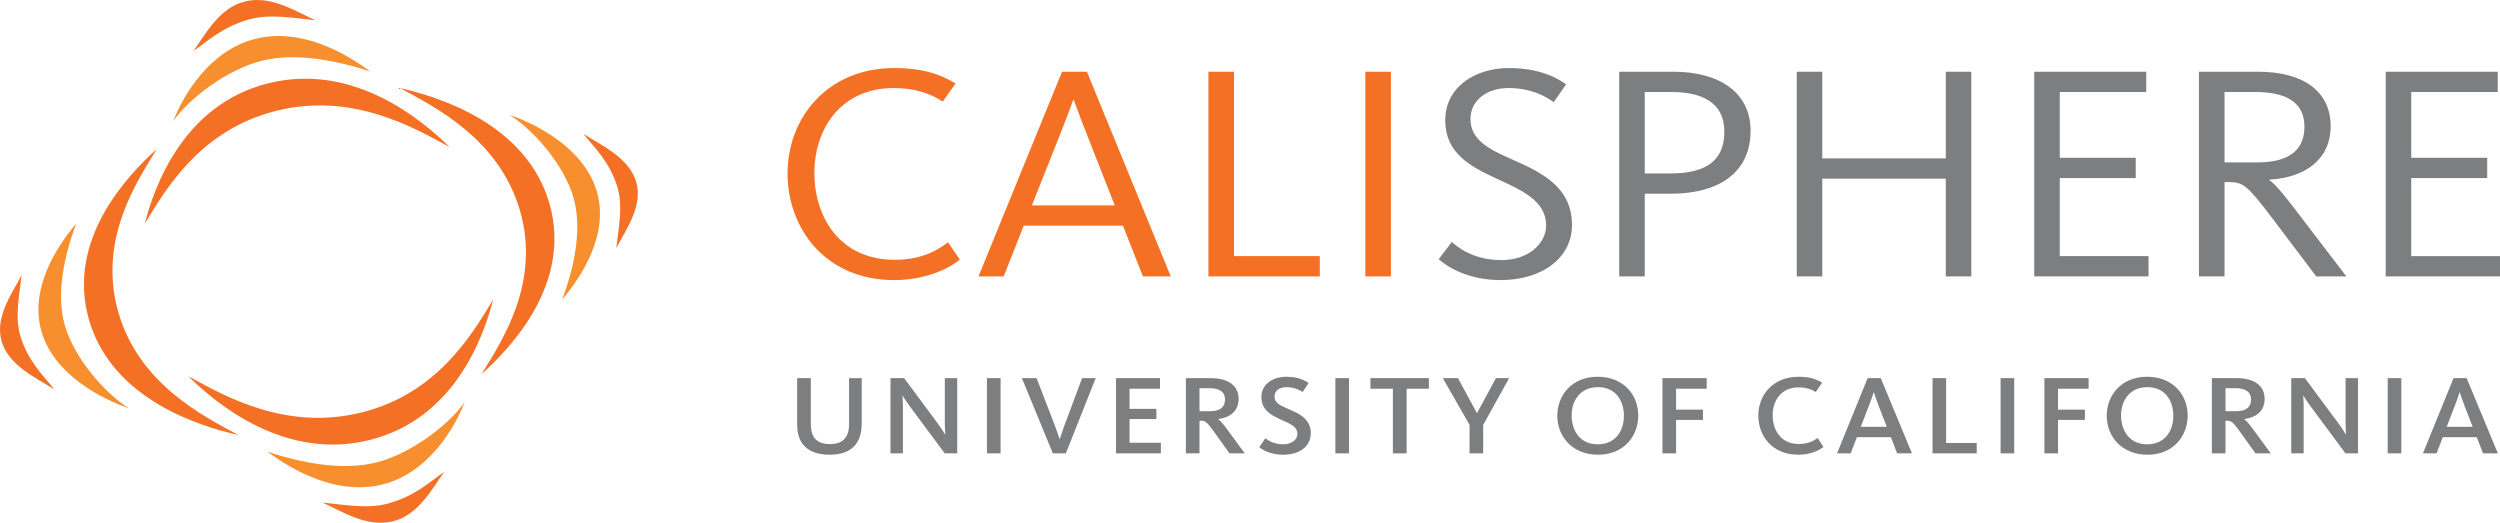
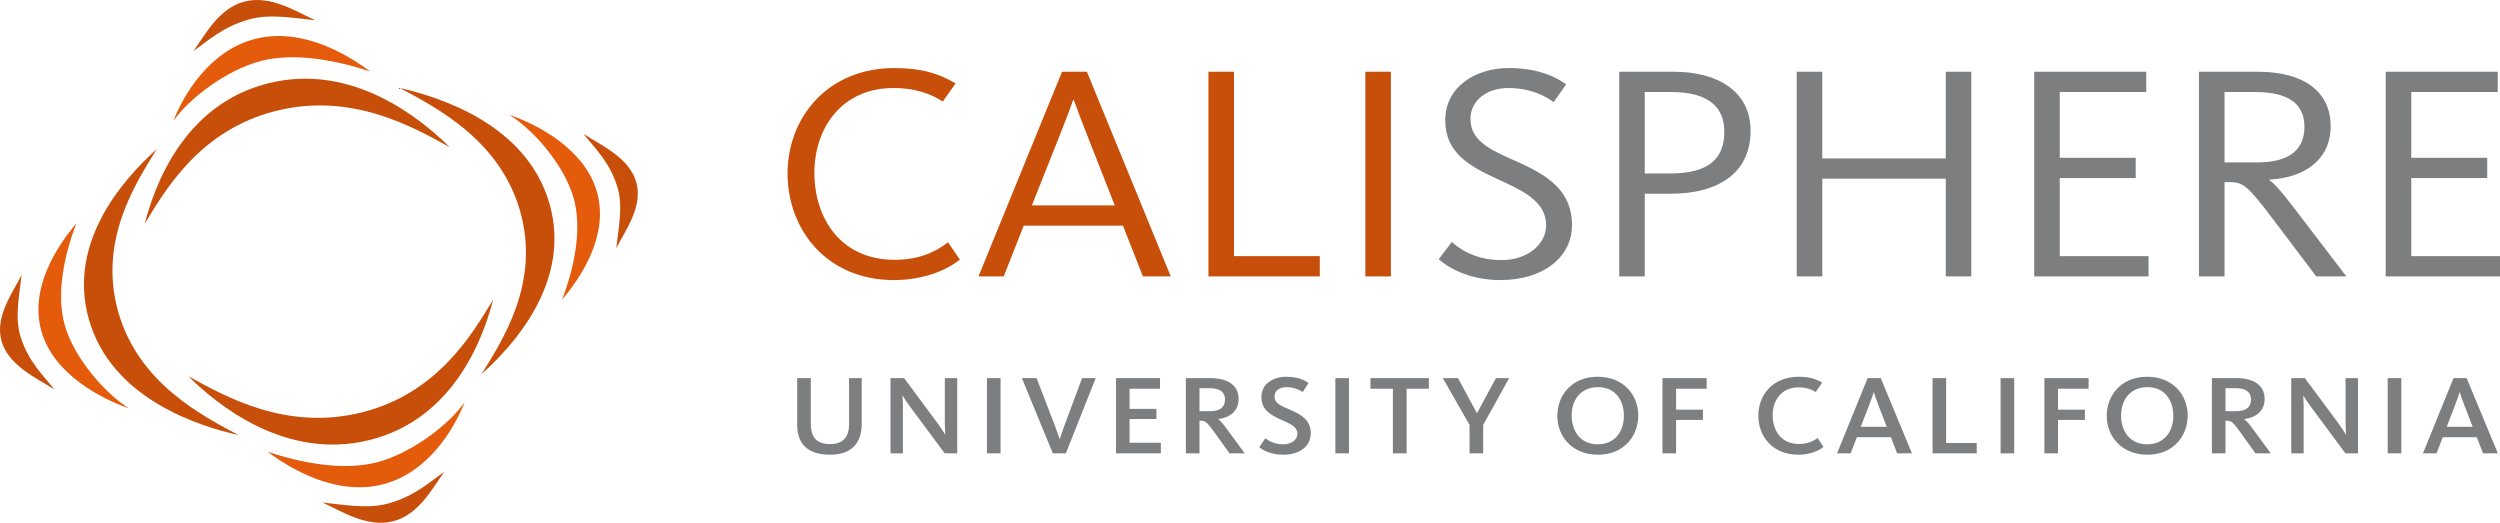
- <svg xmlns="http://www.w3.org/2000/svg" enable-background="new 0 0 416.03 86.998" version="1.1" viewBox="0 0 416.03 86.998" xml:space="preserve">
-   <path d="m14.794 53.161c3.8 13.303 18.452 17.787 24.906 19.247-5.974-3.201-16.612-8.563-20.014-20.474s2.953-21.541 6.413-27.123c-4.808 4.298-15.106 15.053-11.305 28.35" fill="#F37024" />
-   <path d="m6.895 55.132c2.053 7.19 9.997 11.253 14.599 12.83-3.983-2.431-9.147-8.365-10.703-13.807-1.549-5.421 0.031-11.989 1.889-16.943-3.169 3.742-7.829 10.758-5.785 17.92" fill="#F78F2F" />
-   <path d="m9.045 64.806c-1.753-2.251-4.308-4.536-5.634-8.813-1.011-3.259-0.152-7.038 0.179-10.211-1.487 2.941-4.493 6.911-3.327 11.006 1.169 4.085 5.949 6.187 8.782 8.018" fill="#F37024" />
-   <path d="m91.445 33.899c-3.804-13.297-18.449-17.787-24.912-19.25 5.974 3.204 16.615 8.569 20.02 20.48 3.402 11.902-2.956 21.541-6.42 27.123 4.812-4.301 15.109-15.056 11.312-28.353" fill="#F37024" />
-   <path d="m99.339 31.928c-2.05-7.187-9.997-11.253-14.596-12.827 3.983 2.427 9.147 8.362 10.699 13.801 1.552 5.421-0.028 11.995-1.889 16.94 3.17-3.732 7.83-10.749 5.786-17.914" fill="#F78F2F" />
-   <path d="m97.097 22.279c1.753 2.248 4.311 4.54 5.637 8.81 1.011 3.265 0.155 7.041-0.179 10.211 1.484-2.941 4.496-6.911 3.324-10.999-1.169-4.092-5.946-6.185-8.782-8.022" fill="#F37024" />
-   <path d="m61.556 73.21c14.175-3.562 18.956-17.308 20.518-23.366-3.42 5.609-9.135 15.588-21.835 18.777-12.691 3.194-22.967-2.774-28.916-6.021 4.585 4.512 16.052 14.175 30.233 10.61" fill="#F37024" />
-   <path d="m63.651 80.617c7.666-1.927 11.995-9.379 13.674-13.693-2.591 3.732-8.915 8.578-14.716 10.041-5.776 1.45-12.781-0.031-18.059-1.778 3.986 2.972 11.463 7.348 19.101 5.43" fill="#F78F2F" />
-   <path d="m73.942 78.513c-2.4 1.645-4.846 4.045-9.398 5.288-3.476 0.946-7.505 0.145-10.885-0.17 3.133 1.398 7.366 4.215 11.732 3.12 4.352-1.092 6.591-5.579 8.551-8.238" fill="#F37024" />
-   <path d="m44.603 13.871c-14.178 3.565-18.959 17.308-20.521 23.363 3.42-5.597 9.135-15.582 21.832-18.777 12.697-3.188 22.97 2.78 28.913 6.024-4.579-4.512-16.046-14.175-30.224-10.61" fill="#F37024" />
-   <path d="m42.503 6.465c-7.663 1.927-11.995 9.379-13.671 13.69 2.585-3.726 8.909-8.578 14.71-10.038 5.78-1.45 12.784 0.031 18.065 1.775-3.991-2.972-11.465-7.347-19.104-5.427" fill="#F78F2F" />
-   <path d="m32.192 8.48c2.4-1.642 4.839-4.042 9.391-5.285 3.479-0.946 7.505-0.142 10.888 0.17-3.136-1.398-7.369-4.215-11.729-3.117-4.357 1.092-6.596 5.576-8.55 8.232" fill="#F37024" />
-   <path d="m148.77 46.608c-11.336 0-17.713-8.538-17.713-17.744 0-9.203 6.593-17.54 17.768-17.54 4.632 0 7.521 0.971 10.192 2.557l-2.128 3.018c-2.124-1.382-4.741-2.251-8.173-2.251-8.723 0-13.192 6.751-13.192 14.113 0 7.465 4.305 14.472 13.353 14.472 3.924 0 6.76-1.228 8.884-2.916l1.964 2.863c-1.907 1.638-5.887 3.428-10.955 3.428" fill="#F37024" />
-   <path d="m180.93 22.525c-1.144-2.863-1.636-4.295-2.236-5.882h-0.108c-0.6 1.688-1.2 3.275-2.236 5.882l-4.632 11.658h13.792l-4.58-11.658zm-13.9 23.471h-4.196l13.9-34.056h4.141l13.956 34.056h-4.635l-3.324-8.439h-16.516l-3.326 8.439z" fill="#F37024" />
-   <polygon points="201.1 45.996 201.1 11.94 205.35 11.94 205.35 42.619 219.63 42.619 219.63 45.996" fill="#F37024" />
-   <rect x="227.21" y="11.94" width="4.252" height="34.056" fill="#F37024" />
-   <g fill="#7D7E80">
-     <path d="m249.72 46.608c-5.56 0-8.992-2.301-10.304-3.476l2.183-2.863c0.816 0.714 3.432 3.015 8.284 3.015 4.468 0 7.412-2.758 7.412-5.776 0-4.144-4.144-5.882-8.34-7.824-4.416-2.047-8.448-4.246-8.448-9.667 0-5.572 5.016-8.693 10.573-8.693 5.399 0 8.343 1.84 9.54 2.712l-2.069 2.966c-1.255-0.922-3.708-2.353-7.524-2.353-3.596 0-6.324 2.047-6.324 5.164 0 3.377 2.944 4.96 6.543 6.546 4.793 2.146 10.353 4.45 10.353 11.095 1e-3 5.372-4.848 9.154-11.879 9.154" />
-     <path d="m278.12 15.314h-4.413v13.551h4.252c6.376 0 8.992-2.452 8.992-6.955 1e-3 -3.884-2.396-6.596-8.831-6.596m-0.16 16.927h-4.252v13.755h-4.252v-34.056h9.104c7.304 0 12.756 3.272 12.756 9.818-1e-3 6.698-4.908 10.483-13.356 10.483" />
-   </g>
-   <polygon points="323.8 45.996 323.8 29.736 303.25 29.736 303.25 45.996 299 45.996 299 11.94 303.25 11.94 303.25 26.359 323.8 26.359 323.8 11.94 328.05 11.94 328.05 45.996" fill="#7D7E80" />
-   <polygon points="338.52 45.996 338.52 11.94 357.16 11.94 357.16 15.314 342.77 15.314 342.77 26.257 355.41 26.257 355.41 29.631 342.77 29.631 342.77 42.619 357.54 42.619 357.54 45.996" fill="#7D7E80" />
-   <path d="m375.31 15.314h-5.121v11.711h5.449c5.396 0 7.848-2.146 7.848-5.931s-2.616-5.78-8.176-5.78m10.14 30.682l-7.304-9.664c-4.252-5.625-4.904-6.036-7.36-6.036h-0.597v15.7h-4.255v-34.056h9.868c7.576 0 12.045 3.324 12.045 9.051 0 5.674-4.413 8.59-10.192 8.897v0.102c0.708 0.461 1.691 1.484 3.816 4.246l8.992 11.76h-5.013z" fill="#7D7E80" />
-   <polygon points="397.01 11.94 397.01 45.996 416.03 45.996 416.03 42.622 401.26 42.622 401.26 29.631 413.9 29.631 413.9 26.257 401.26 26.257 401.26 15.314 415.65 15.314 415.65 11.94" fill="#7D7E80" />
-   <g fill="#7D7E80">
-     <path d="m138.11 75.671c-3.766 0-5.452-1.88-5.452-5v-7.746h2.267v7.539c0 2.332 0.962 3.439 3.244 3.439 2.165 0 3.126-1.277 3.126-3.231v-7.746h2.106v7.574c0 3.253-1.723 5.171-5.291 5.171" />
-     <path d="m157.21 75.444l-5.814-7.839c-0.622-0.829-1.16-1.713-1.181-1.75h-0.04c0 0.037 0.08 0.81 0.08 1.525v8.065h-2.066v-12.522h2.267l5.47 7.369c0.721 0.977 1.302 1.936 1.342 1.995h0.04c0-0.077-0.08-0.884-0.08-1.843v-7.521h2.066v12.521h-2.084z" />
-   </g>
-   <rect x="164.24" y="62.923" width="2.267" height="12.521" fill="#7D7E80" />
-   <path d="m177.37 75.444h-2.165l-5.152-12.521h2.446l3.086 8.009c0.362 0.959 0.742 2.124 0.742 2.124h0.04s0.362-1.166 0.721-2.124l2.987-8.009h2.264l-4.969 12.521z" fill="#7D7E80" />
-   <polygon points="185.72 75.444 185.72 62.923 193.04 62.923 193.04 64.689 187.97 64.689 187.97 68.038 192.44 68.038 192.44 69.73 187.97 69.73 187.97 73.679 193.18 73.679 193.18 75.444" fill="#7D7E80" />
-   <g fill="#7D7E80">
-     <path d="m201.23 64.596h-1.623v3.834h1.744c1.722 0 2.505-0.696 2.505-1.936 0-1.239-0.82-1.898-2.626-1.898m3.368 10.848l-2.545-3.553c-1.262-1.747-1.503-1.88-2.264-1.88h-0.182v5.433h-2.264v-12.521h4.069c2.984 0 4.71 1.24 4.71 3.479 0 2.066-1.543 3.12-3.389 3.327v0.037c0.322 0.207 0.724 0.659 1.484 1.691l2.925 3.986h-2.544z" />
-     <path d="m213.52 75.671c-2.106 0-3.448-0.81-3.967-1.262l1.02-1.484c0.3 0.226 1.283 1.014 2.947 1.014 1.481 0 2.384-0.807 2.384-1.747 0-1.296-1.463-1.769-3.006-2.483-1.645-0.77-2.987-1.633-2.987-3.664 0-2.106 1.883-3.349 4.128-3.349 2.084 0 3.228 0.68 3.729 1.036l-0.983 1.503c-0.461-0.3-1.401-0.807-2.666-0.807-1.203 0-2.022 0.581-2.022 1.577 0 1.092 1.061 1.525 2.424 2.109 1.763 0.77 3.609 1.617 3.609 3.986 1e-3 2.142-1.805 3.571-4.61 3.571" />
-   </g>
-   <rect x="222.22" y="62.923" width="2.264" height="12.521" fill="#7D7E80" />
-   <polygon points="234.08 64.69 234.08 75.445 231.79 75.445 231.79 64.69 228.06 64.69 228.06 62.924 237.78 62.924 237.78 64.69" fill="#7D7E80" />
-   <polygon points="246.82 70.706 246.82 75.444 244.55 75.444 244.55 70.706 240.1 62.923 242.62 62.923 245.77 68.733 245.8 68.733 248.94 62.923 251.14 62.923" fill="#7D7E80" />
-   <path d="m265.93 64.427c-2.907 0-4.388 2.162-4.388 4.719s1.441 4.793 4.329 4.793c2.925 0 4.366-2.199 4.366-4.737 0-2.558-1.401-4.775-4.307-4.775m0 11.244c-4.311 0-6.775-3.064-6.775-6.469 0-3.42 2.406-6.506 6.717-6.506 4.329 0 6.754 3.049 6.754 6.451-2e-3 3.419-2.389 6.524-6.696 6.524" fill="#7D7E80" />
-   <polygon points="278.92 64.69 278.92 68.169 283.39 68.169 283.39 69.879 278.92 69.879 278.92 75.445 276.65 75.445 276.65 62.924 284.01 62.924 284.01 64.69" fill="#7D7E80" />
-   <g fill="#7D7E80">
-     <path d="m299.3 75.671c-4.388 0-6.695-3.12-6.695-6.506 0-3.405 2.387-6.469 6.735-6.469 1.722 0 2.867 0.359 3.89 0.98l-1.064 1.559c-0.761-0.47-1.645-0.77-2.885-0.77-2.808 0-4.289 2.143-4.289 4.626 0 2.557 1.422 4.793 4.348 4.793 1.444 0 2.406-0.451 3.126-0.996l0.983 1.484c-0.701 0.603-2.244 1.299-4.149 1.299" />
-     <path d="m312.6 67.454c-0.399-1.051-0.541-1.503-0.761-2.162h-0.04c-0.22 0.677-0.362 1.126-0.764 2.162l-1.379 3.572h4.329l-1.385-3.572zm-4.63 7.99h-2.264l5.09-12.521h2.183l5.192 12.521h-2.465l-1.042-2.687h-5.653l-1.041 2.687z" />
-   </g>
-   <polygon points="321.6 75.444 321.6 62.923 323.86 62.923 323.86 73.716 328.95 73.716 328.95 75.444" fill="#7D7E80" />
-   <rect x="332.92" y="62.923" width="2.267" height="12.521" fill="#7D7E80" />
-   <polygon points="342.48 64.69 342.48 68.169 346.95 68.169 346.95 69.879 342.48 69.879 342.48 75.445 340.21 75.445 340.21 62.924 347.57 62.924 347.57 64.69" fill="#7D7E80" />
-   <g fill="#7D7E80">
-     <path d="m357.36 64.427c-2.907 0-4.388 2.162-4.388 4.719s1.441 4.793 4.329 4.793c2.922 0 4.366-2.199 4.366-4.737 1e-3 -2.558-1.4-4.775-4.307-4.775m0 11.244c-4.311 0-6.775-3.064-6.775-6.469 0-3.42 2.406-6.506 6.717-6.506 4.329 0 6.754 3.049 6.754 6.451-1e-3 3.419-2.388 6.524-6.696 6.524" />
-     <path d="m371.97 64.596h-1.623v3.834h1.744c1.725 0 2.505-0.696 2.505-1.936-1e-3 -1.239-0.82-1.898-2.626-1.898m3.368 10.848l-2.545-3.553c-1.262-1.747-1.503-1.88-2.264-1.88h-0.182v5.433h-2.264v-12.521h4.066c2.987 0 4.713 1.24 4.713 3.479 0 2.066-1.543 3.12-3.389 3.327v0.037c0.322 0.207 0.724 0.659 1.484 1.691l2.925 3.986h-2.544z" />
-     <path d="m390.31 75.444l-5.81-7.839c-0.622-0.829-1.163-1.713-1.184-1.75h-0.04c0 0.037 0.08 0.81 0.08 1.525v8.065h-2.063v-12.522h2.264l5.47 7.369c0.724 0.977 1.305 1.936 1.345 1.995h0.037c0-0.077-0.077-0.884-0.077-1.843v-7.521h2.063v12.521h-2.085z" />
-   </g>
-   <rect x="397.34" y="62.923" width="2.267" height="12.521" fill="#7D7E80" />
-   <path d="m410.1 67.454c-0.402-1.051-0.541-1.503-0.761-2.162h-0.04c-0.22 0.677-0.362 1.126-0.761 2.162l-1.382 3.572h4.329l-1.385-3.572zm-4.629 7.99h-2.264l5.09-12.521h2.183l5.192 12.521h-2.465l-1.042-2.687h-5.653l-1.041 2.687z" fill="#7D7E80" />
+ <svg xmlns="http://www.w3.org/2000/svg" viewBox="0 0 416.03 86.998">
+   <path d="M14.794 53.161c3.8 13.303 18.452 17.787 24.906 19.247-5.974-3.201-16.612-8.563-20.014-20.474s2.953-21.541 6.413-27.123c-4.808 4.298-15.106 15.053-11.305 28.35" fill="#C74F0A" />
+   <path d="M6.895 55.132c2.053 7.19 9.997 11.253 14.599 12.83-3.983-2.431-9.147-8.365-10.703-13.807-1.549-5.421.031-11.989 1.889-16.943-3.169 3.742-7.829 10.758-5.785 17.92" fill="#E45B0C" />
+   <path d="M9.045 64.806c-1.753-2.251-4.308-4.536-5.634-8.813-1.011-3.259-.152-7.038.179-10.211C2.103 48.723-.903 52.693.263 56.788c1.169 4.085 5.949 6.187 8.782 8.018m82.4-30.907c-3.804-13.297-18.449-17.787-24.912-19.25 5.974 3.204 16.615 8.569 20.02 20.48 3.402 11.902-2.956 21.541-6.42 27.123 4.812-4.301 15.109-15.056 11.312-28.353" fill="#C74F0A" />
+   <path d="M99.339 31.928c-2.05-7.187-9.997-11.253-14.596-12.827 3.983 2.427 9.147 8.362 10.699 13.801 1.552 5.421-.028 11.995-1.889 16.94 3.17-3.732 7.83-10.749 5.786-17.914" fill="#E45B0C" />
+   <path d="M97.097 22.279c1.753 2.248 4.311 4.54 5.637 8.81 1.011 3.265.155 7.041-.179 10.211 1.484-2.941 4.496-6.911 3.324-10.999-1.169-4.092-5.946-6.185-8.782-8.022M61.556 73.21c14.175-3.562 18.956-17.308 20.518-23.366-3.42 5.609-9.135 15.588-21.835 18.777-12.691 3.194-22.967-2.774-28.916-6.021 4.585 4.512 16.052 14.175 30.233 10.61" fill="#C74F0A" />
+   <path d="M63.651 80.617c7.666-1.927 11.995-9.379 13.674-13.693-2.591 3.732-8.915 8.578-14.716 10.041-5.776 1.45-12.781-.031-18.059-1.778 3.986 2.972 11.463 7.348 19.101 5.43" fill="#E45B0C" />
+   <path d="M73.942 78.513c-2.4 1.645-4.846 4.045-9.398 5.288-3.476.946-7.505.145-10.885-.17 3.133 1.398 7.366 4.215 11.732 3.12 4.352-1.092 6.591-5.579 8.551-8.238M44.603 13.871c-14.178 3.565-18.959 17.308-20.521 23.363 3.42-5.597 9.135-15.582 21.832-18.777 12.697-3.188 22.97 2.78 28.913 6.024-4.579-4.512-16.046-14.175-30.224-10.61" fill="#C74F0A" />
+   <path d="M42.503 6.465c-7.663 1.927-11.995 9.379-13.671 13.69 2.585-3.726 8.909-8.578 14.71-10.038 5.78-1.45 12.784.031 18.065 1.775-3.991-2.972-11.465-7.347-19.104-5.427" fill="#E45B0C" />
+   <path d="M32.192 8.48c2.4-1.642 4.839-4.042 9.391-5.285 3.479-.946 7.505-.142 10.888.17C49.335 1.967 45.102-.85 40.742.248c-4.357 1.092-6.596 5.576-8.55 8.232M148.77 46.608c-11.336 0-17.713-8.538-17.713-17.744 0-9.203 6.593-17.54 17.768-17.54 4.632 0 7.521.971 10.192 2.557l-2.128 3.018c-2.124-1.382-4.741-2.251-8.173-2.251-8.723 0-13.192 6.751-13.192 14.113 0 7.465 4.305 14.472 13.353 14.472 3.924 0 6.76-1.228 8.884-2.916l1.964 2.863c-1.907 1.638-5.887 3.428-10.955 3.428m32.16-24.083c-1.144-2.863-1.636-4.295-2.236-5.882h-.108c-.6 1.688-1.2 3.275-2.236 5.882l-4.632 11.658h13.792l-4.58-11.658zm-13.9 23.471h-4.196l13.9-34.056h4.141l13.956 34.056h-4.635l-3.324-8.439h-16.516l-3.326 8.439zm34.07 0V11.94h4.25v30.679h14.28v3.377zm26.11-34.056h4.252v34.056h-4.252z" fill="#C74F0A" />
+   <path d="M249.72 46.608c-5.56 0-8.992-2.301-10.304-3.476l2.183-2.863c.816.714 3.432 3.015 8.284 3.015 4.468 0 7.412-2.758 7.412-5.776 0-4.144-4.144-5.882-8.34-7.824-4.416-2.047-8.448-4.246-8.448-9.667 0-5.572 5.016-8.693 10.573-8.693 5.399 0 8.343 1.84 9.54 2.712l-2.069 2.966c-1.255-.922-3.708-2.353-7.524-2.353-3.596 0-6.324 2.047-6.324 5.164 0 3.377 2.944 4.96 6.543 6.546 4.793 2.146 10.353 4.45 10.353 11.095.001 5.372-4.848 9.154-11.879 9.154m28.4-31.294h-4.413v13.551h4.252c6.376 0 8.992-2.452 8.992-6.955.001-3.884-2.396-6.596-8.831-6.596m-.16 16.927h-4.252v13.755h-4.252V11.94h9.104c7.304 0 12.756 3.272 12.756 9.818-.001 6.698-4.908 10.483-13.356 10.483m45.84 13.755v-16.26h-20.55v16.26H299V11.94h4.25v14.419h20.55V11.94h4.25v34.056zm14.72 0V11.94h18.64v3.374h-14.39v10.943h12.64v3.374h-12.64v12.988h14.77v3.377zm36.79-30.682h-5.121v11.711h5.449c5.396 0 7.848-2.146 7.848-5.931s-2.616-5.78-8.176-5.78m10.14 30.682l-7.304-9.664c-4.252-5.625-4.904-6.036-7.36-6.036h-.597v15.7h-4.255V11.94h9.868c7.576 0 12.045 3.324 12.045 9.051 0 5.674-4.413 8.59-10.192 8.897v.102c.708.461 1.691 1.484 3.816 4.246l8.992 11.76h-5.013zm11.56-34.056v34.056h19.02v-3.374h-14.77V29.631h12.64v-3.374h-12.64V15.314h14.39V11.94zm-258.9 63.731c-3.766 0-5.452-1.88-5.452-5v-7.746h2.267v7.539c0 2.332.962 3.439 3.244 3.439 2.165 0 3.126-1.277 3.126-3.231v-7.746h2.106V70.5c0 3.253-1.723 5.171-5.291 5.171m19.1-.227l-5.814-7.839a23.61 23.61 0 0 1-1.181-1.75h-.04c0 .037.08.81.08 1.525v8.065h-2.066V62.923h2.267l5.47 7.369c.721.977 1.302 1.936 1.342 1.995h.04c0-.077-.08-.884-.08-1.843v-7.521h2.066v12.521h-2.084zm7.03-12.521h2.267v12.521h-2.267zm13.13 12.521h-2.165l-5.152-12.521h2.446l3.086 8.009c.362.959.742 2.124.742 2.124h.04s.362-1.166.721-2.124l2.987-8.009h2.264l-4.969 12.521zm8.35 0V62.923h7.32v1.766h-5.07v3.349h4.47v1.692h-4.47v3.949h5.21v1.765zm15.51-10.848h-1.623v3.834h1.744c1.722 0 2.505-.696 2.505-1.936 0-1.239-.82-1.898-2.626-1.898m3.368 10.848l-2.545-3.553c-1.262-1.747-1.503-1.88-2.264-1.88h-.182v5.433h-2.264V62.923h4.069c2.984 0 4.71 1.24 4.71 3.479 0 2.066-1.543 3.12-3.389 3.327v.037c.322.207.724.659 1.484 1.691l2.925 3.986h-2.544zm8.922.227c-2.106 0-3.448-.81-3.967-1.262l1.02-1.484c.3.226 1.283 1.014 2.947 1.014 1.481 0 2.384-.807 2.384-1.747 0-1.296-1.463-1.769-3.006-2.483-1.645-.77-2.987-1.633-2.987-3.664 0-2.106 1.883-3.349 4.128-3.349 2.084 0 3.228.68 3.729 1.036l-.983 1.503a4.91 4.91 0 0 0-2.666-.807c-1.203 0-2.022.581-2.022 1.577 0 1.092 1.061 1.525 2.424 2.109 1.763.77 3.609 1.617 3.609 3.986.001 2.142-1.805 3.571-4.61 3.571m8.7-12.748h2.264v12.521h-2.264zm11.86 1.767v10.755h-2.29V64.69h-3.73v-1.766h9.72v1.766zm12.74 6.016v4.738h-2.27v-4.738l-4.45-7.783h2.52l3.15 5.81h.03l3.14-5.81h2.2zm19.11-6.279c-2.907 0-4.388 2.162-4.388 4.719s1.441 4.793 4.329 4.793c2.925 0 4.366-2.199 4.366-4.737 0-2.558-1.401-4.775-4.307-4.775m0 11.244c-4.311 0-6.775-3.064-6.775-6.469 0-3.42 2.406-6.506 6.717-6.506 4.329 0 6.754 3.049 6.754 6.451-.002 3.419-2.389 6.524-6.696 6.524m12.99-10.981v3.479h4.47v1.71h-4.47v5.566h-2.27V62.924h7.36v1.766zm20.38 10.981c-4.388 0-6.695-3.12-6.695-6.506 0-3.405 2.387-6.469 6.735-6.469 1.722 0 2.867.359 3.89.98l-1.064 1.559c-.761-.47-1.645-.77-2.885-.77-2.808 0-4.289 2.143-4.289 4.626 0 2.557 1.422 4.793 4.348 4.793 1.444 0 2.406-.451 3.126-.996l.983 1.484c-.701.603-2.244 1.299-4.149 1.299m13.3-8.217c-.399-1.051-.541-1.503-.761-2.162h-.04c-.22.677-.362 1.126-.764 2.162l-1.379 3.572h4.329l-1.385-3.572zm-4.63 7.99h-2.264l5.09-12.521h2.183l5.192 12.521h-2.465l-1.042-2.687h-5.653l-1.041 2.687zm13.63 0V62.923h2.26v10.793h5.09v1.728zm11.32-12.521h2.267v12.521h-2.267zm9.56 1.767v3.479h4.47v1.71h-4.47v5.566h-2.27V62.924h7.36v1.766zm14.88-.263c-2.907 0-4.388 2.162-4.388 4.719s1.441 4.793 4.329 4.793c2.922 0 4.366-2.199 4.366-4.737.001-2.558-1.4-4.775-4.307-4.775m0 11.244c-4.311 0-6.775-3.064-6.775-6.469 0-3.42 2.406-6.506 6.717-6.506 4.329 0 6.754 3.049 6.754 6.451-.001 3.419-2.388 6.524-6.696 6.524m14.61-11.075h-1.623v3.834h1.744c1.725 0 2.505-.696 2.505-1.936-.001-1.239-.82-1.898-2.626-1.898m3.368 10.848l-2.545-3.553c-1.262-1.747-1.503-1.88-2.264-1.88h-.182v5.433h-2.264V62.923h4.066c2.987 0 4.713 1.24 4.713 3.479 0 2.066-1.543 3.12-3.389 3.327v.037c.322.207.724.659 1.484 1.691l2.925 3.986h-2.544zm14.972 0l-5.81-7.839a24.164 24.164 0 0 1-1.184-1.75h-.04c0 .037.08.81.08 1.525v8.065h-2.063V62.923h2.264l5.47 7.369c.724.977 1.305 1.936 1.345 1.995h.037c0-.077-.077-.884-.077-1.843v-7.521h2.063v12.521h-2.085zm7.03-12.521h2.267v12.521h-2.267zm12.76 4.531c-.402-1.051-.541-1.503-.761-2.162h-.04c-.22.677-.362 1.126-.761 2.162l-1.382 3.572h4.329l-1.385-3.572zm-4.629 7.99h-2.264l5.09-12.521h2.183l5.192 12.521h-2.465l-1.042-2.687h-5.653l-1.041 2.687z" fill="#7D7E80" />
</svg>
